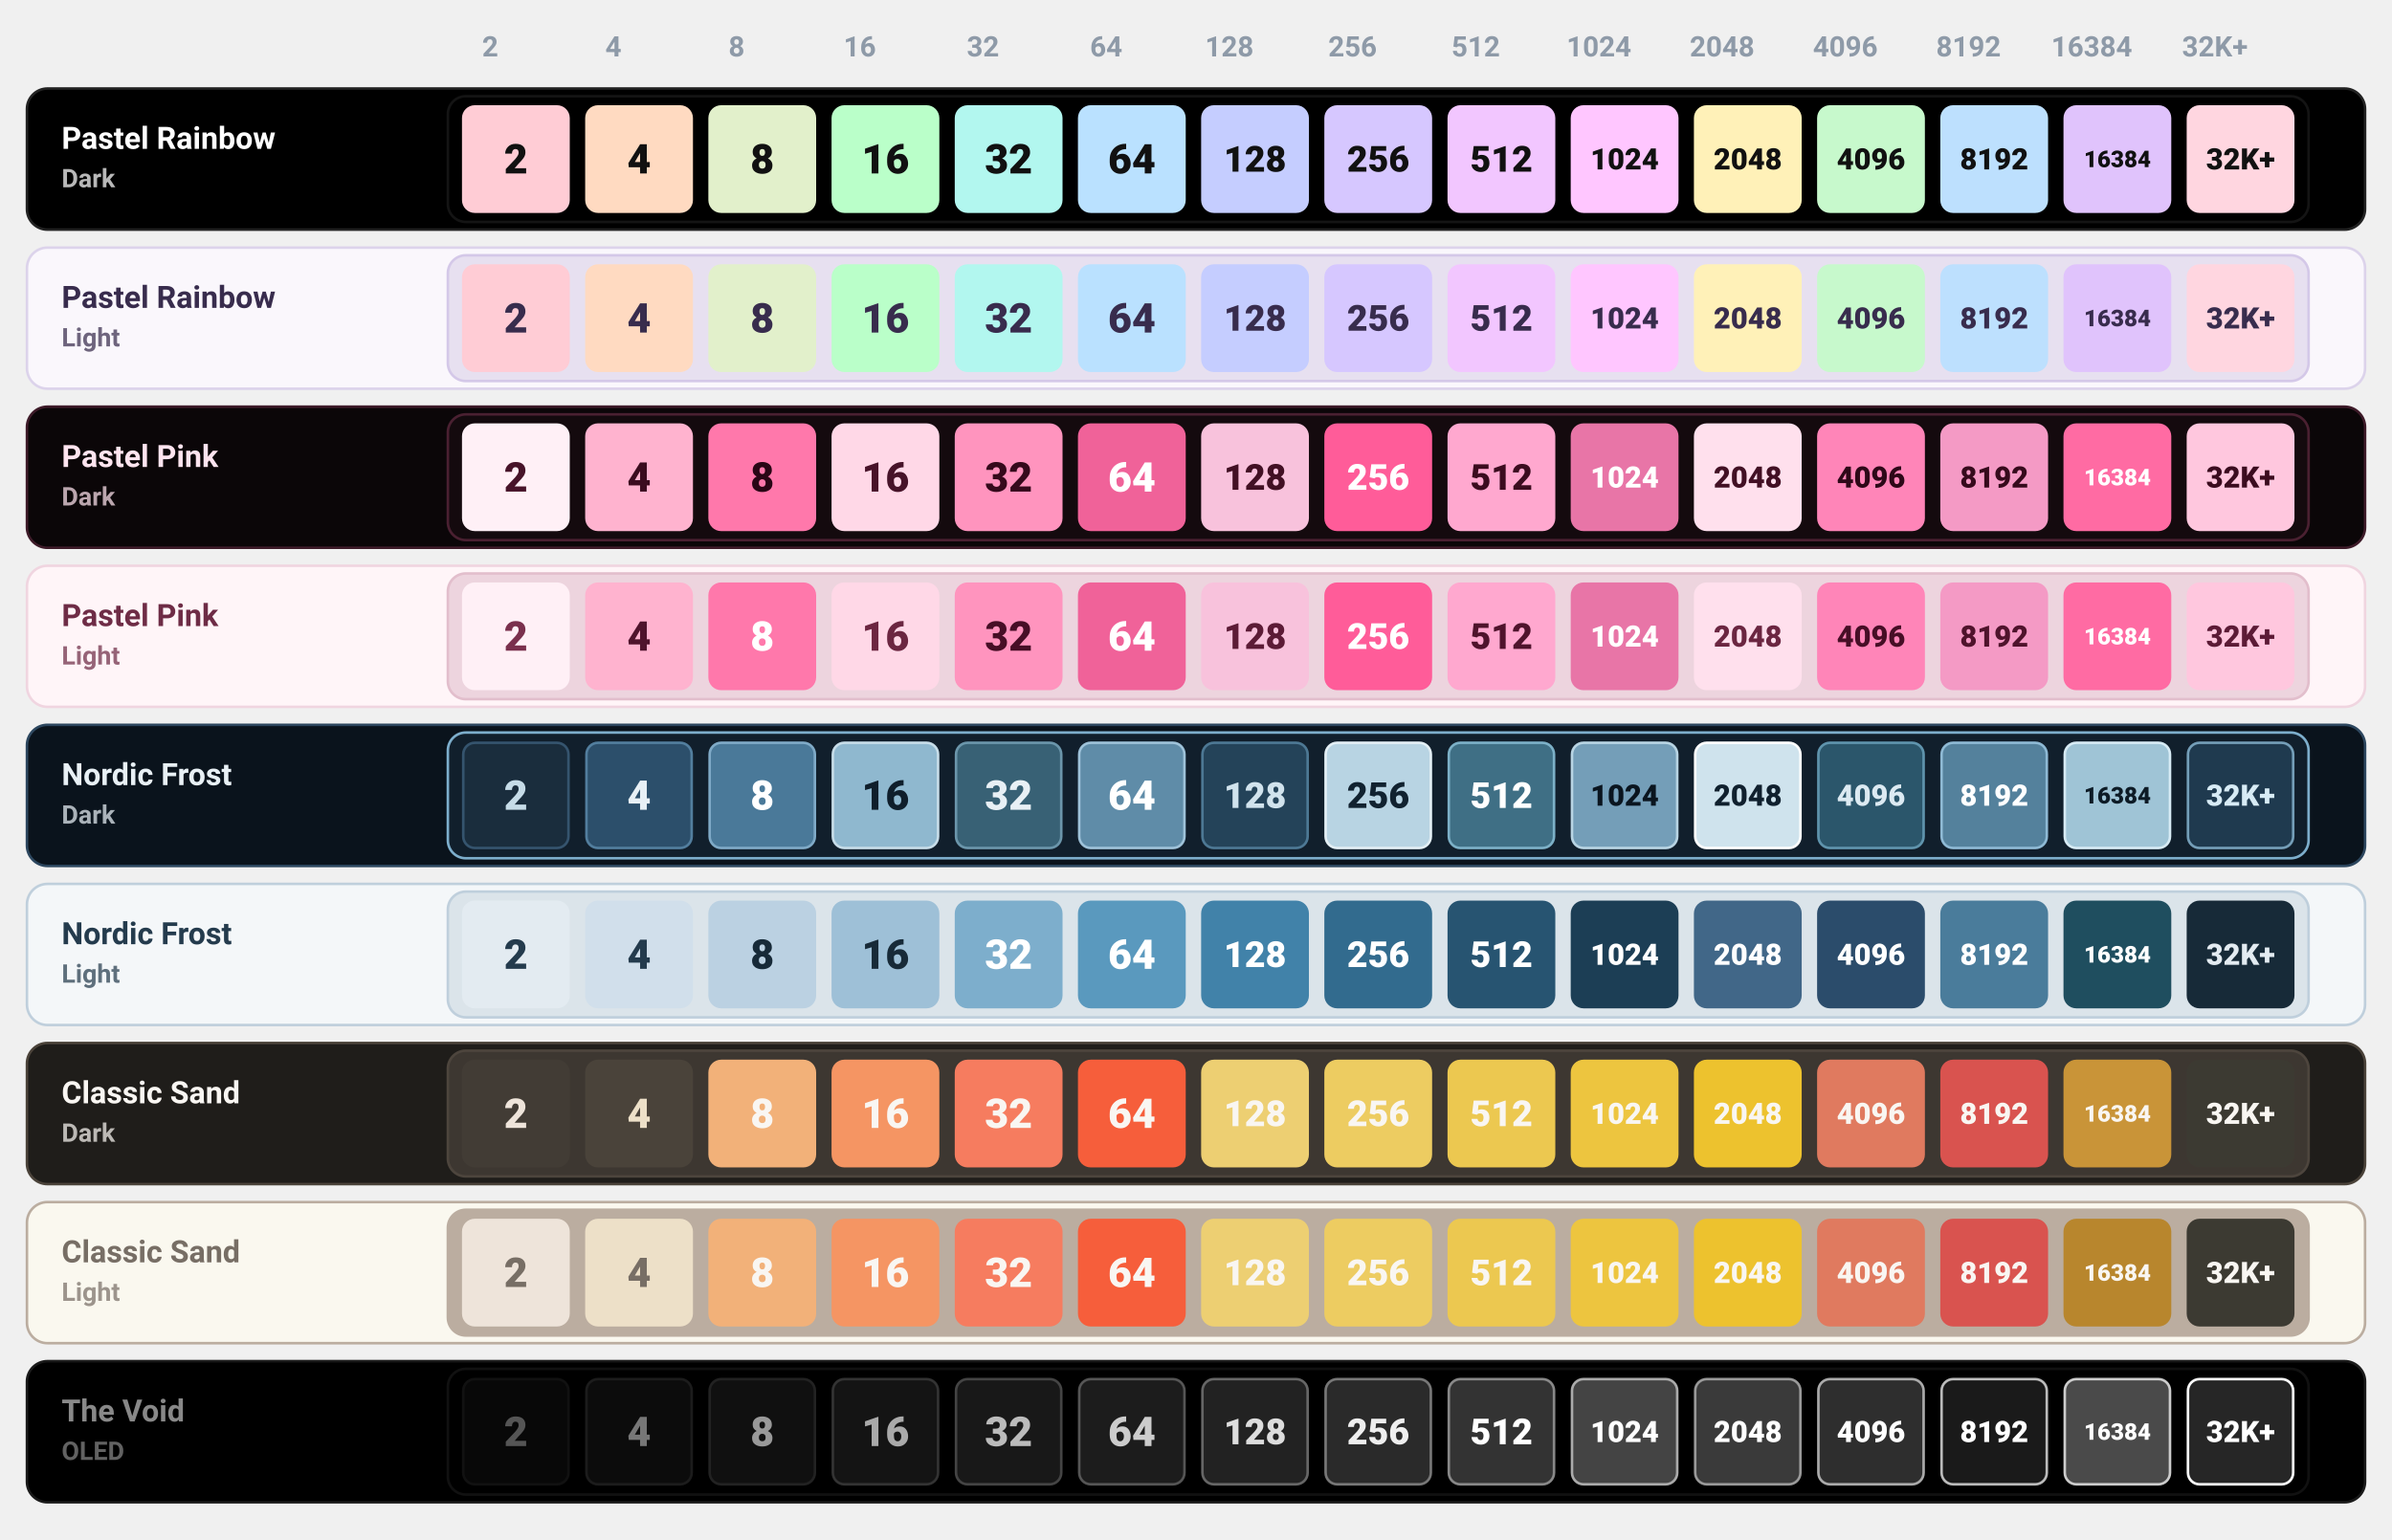
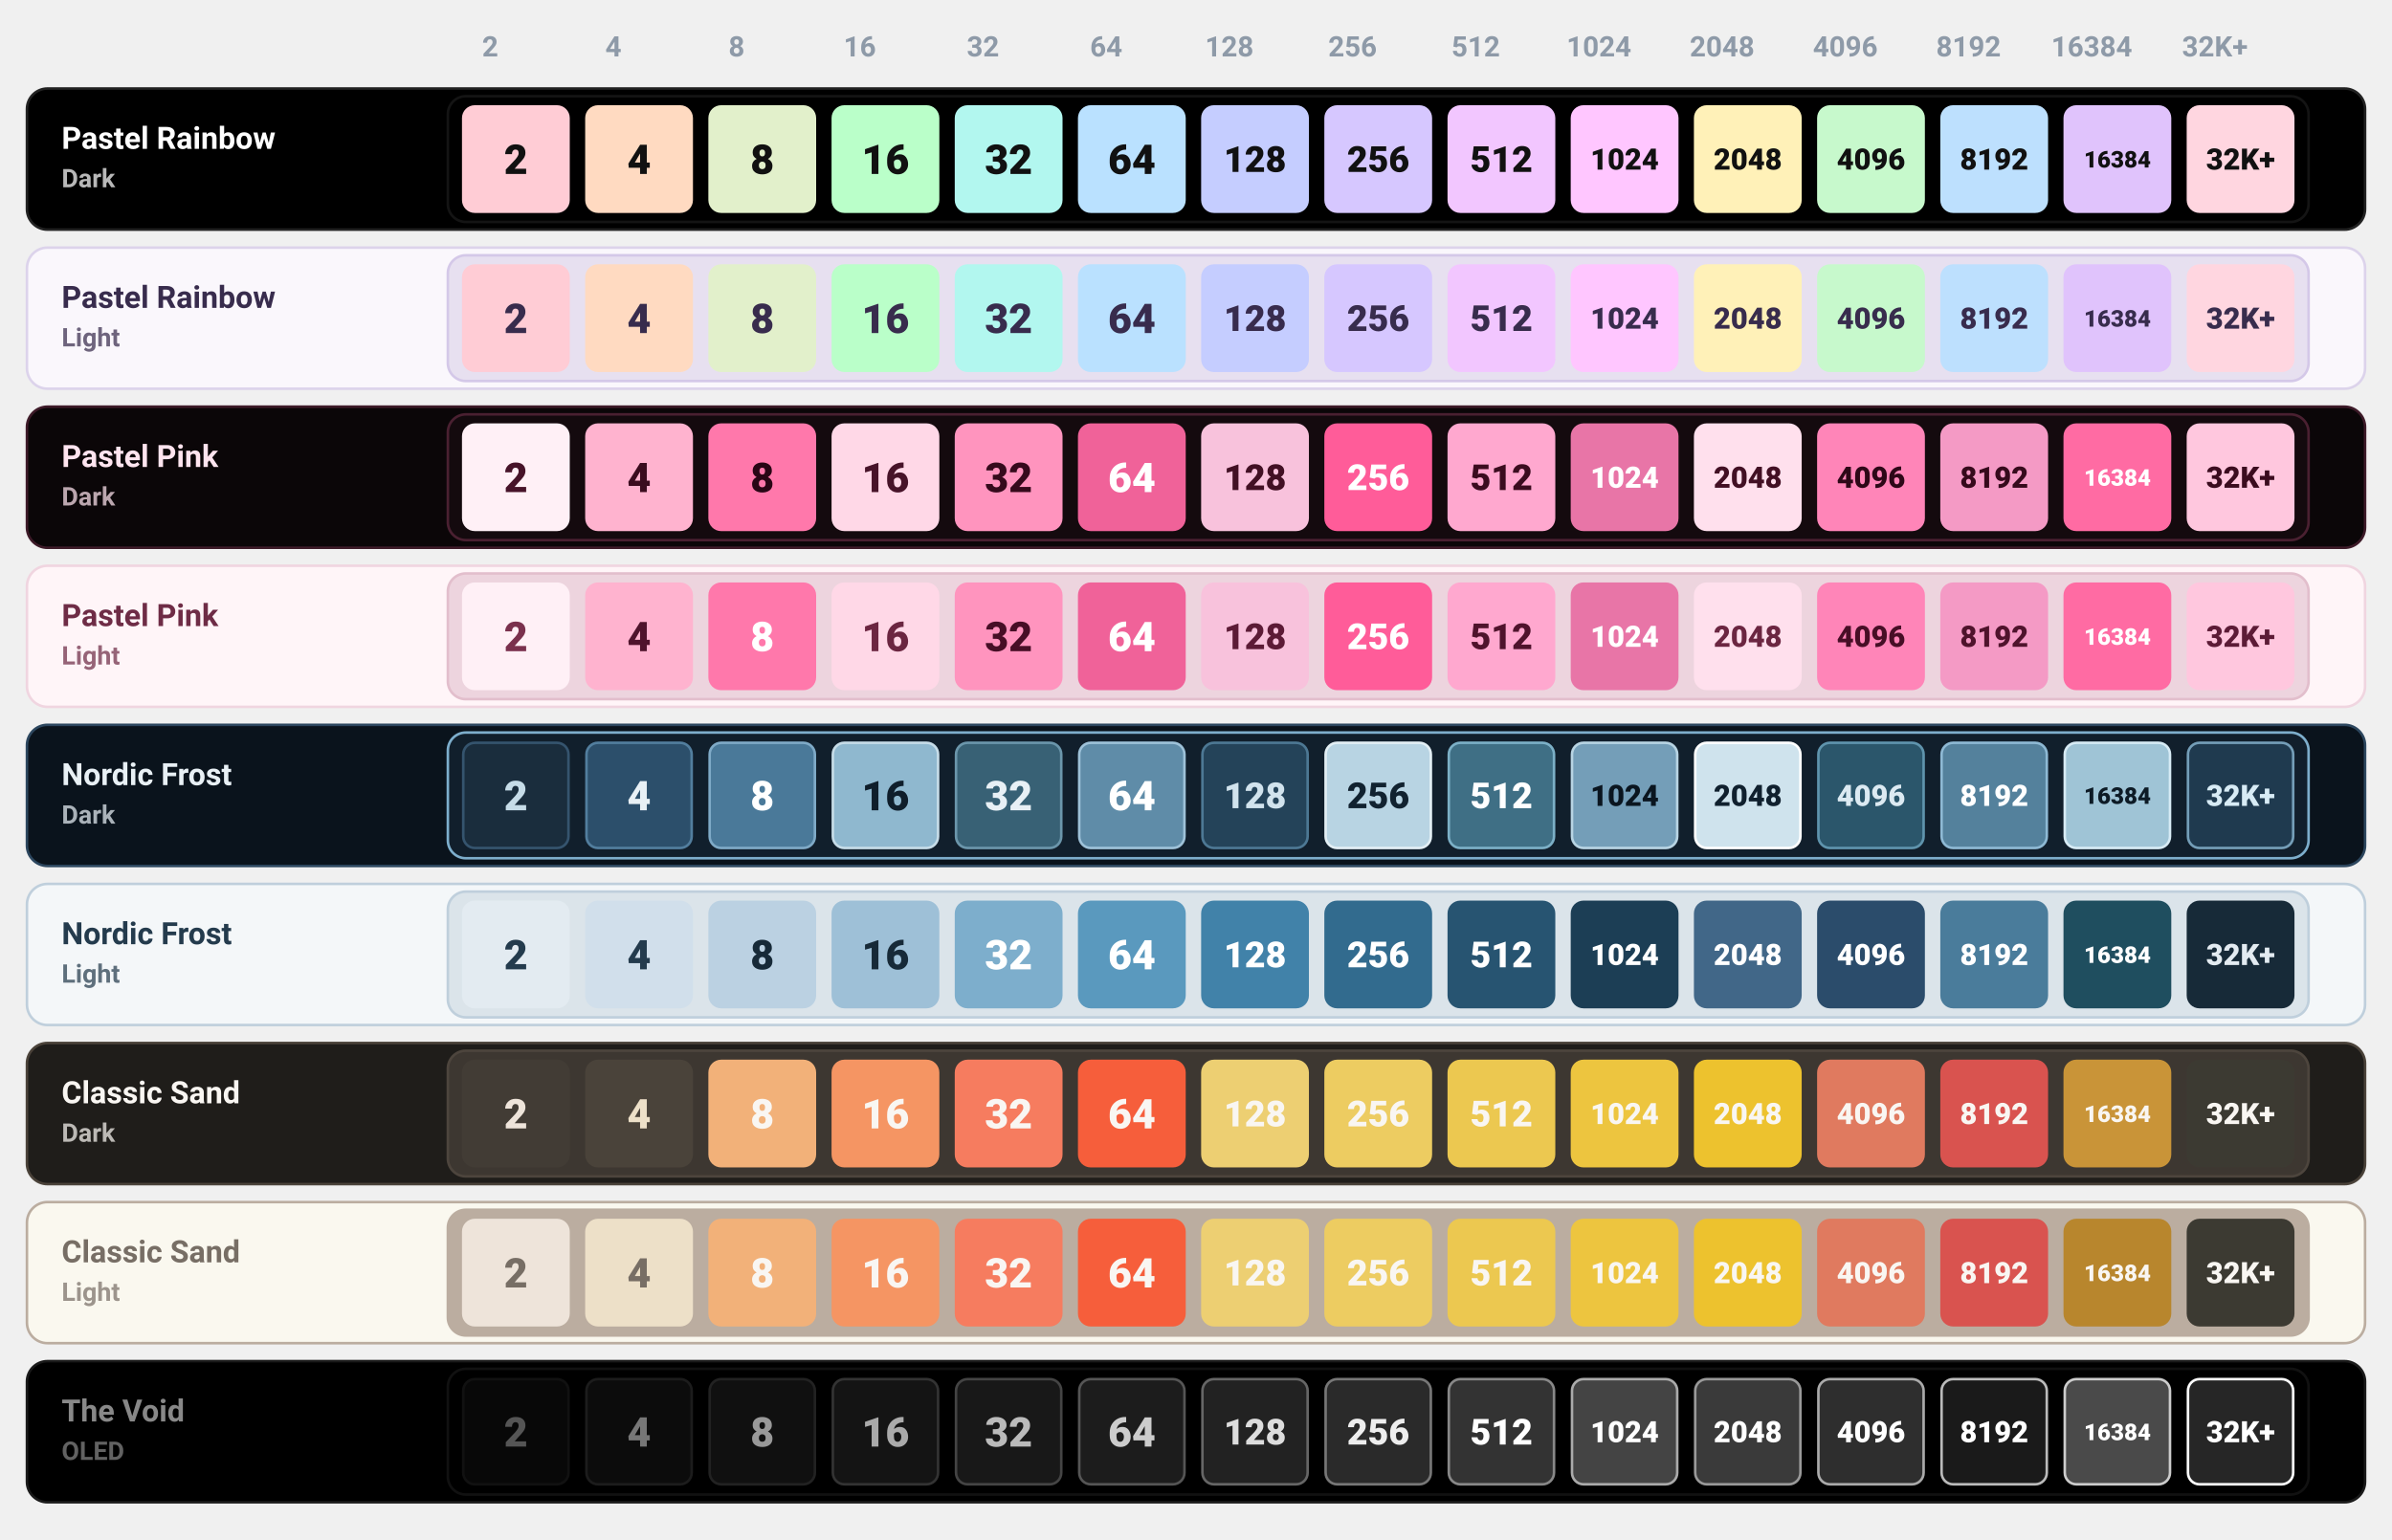
<svg xmlns="http://www.w3.org/2000/svg" viewBox="0 0 932 600" width="100%" height="100%" style="background:#0a0c0e;">
  <style>
    text { font-family: -apple-system, BlinkMacSystemFont, "Segoe UI", Roboto, sans-serif; }
    .hdr { fill:#8e9aa8; font-size:11px; font-weight:700; text-anchor:middle; }
    .lbl { font-size:12px; font-weight:700; }
    .sub { font-size:10px; font-weight:600; }
    .val { font-weight:800; text-anchor:middle; }
    .v2 { font-size:16px; } .v3 { font-size:14px; } .v4 { font-size:11.5px; } .v5 { font-size:9px; }
  </style>
  <g transform="translate(170, 22)">
    <text x="21" class="hdr">2</text>
    <text x="69" class="hdr">4</text>
    <text x="117" class="hdr">8</text>
    <text x="165" class="hdr">16</text>
    <text x="213" class="hdr">32</text>
    <text x="261" class="hdr">64</text>
    <text x="309" class="hdr">128</text>
    <text x="357" class="hdr">256</text>
    <text x="405" class="hdr">512</text>
    <text x="453" class="hdr">1024</text>
    <text x="501" class="hdr">2048</text>
    <text x="549" class="hdr">4096</text>
    <text x="597" class="hdr">8192</text>
    <text x="645" class="hdr">16384</text>
    <text x="693" class="hdr">32K+</text>
  </g>
  <g transform="translate(10, 34)">
    <rect x="0.5" y="0.5" width="911" height="55" rx="8" fill="#000000" stroke="#222222" stroke-width="1" />
    <text x="14" y="24" fill="#ffffff" class="lbl">Pastel Rainbow</text>
    <text x="14" y="39" fill="#ffffff" fill-opacity="0.72" class="sub">Dark</text>
    <rect x="164.5" y="3.5" width="725" height="49" rx="7" fill="#000000" stroke="#141414" stroke-width="1" />
    <g transform="translate(170, 7)">
      <rect x="0" y="0" width="42" height="42" rx="5" fill="#ffccd5" />
-       <text x="21" y="21" dy="0.35em" fill="#111111" class="val v2">2</text>
+       <text x="21" y="26.8" fill="#111111" class="val v2">2</text>
      <rect x="48" y="0" width="42" height="42" rx="5" fill="#ffdac1" />
-       <text x="69" y="21" dy="0.35em" fill="#111111" class="val v2">4</text>
+       <text x="69" y="26.8" fill="#111111" class="val v2">4</text>
      <rect x="96" y="0" width="42" height="42" rx="5" fill="#e2f0cb" />
-       <text x="117" y="21" dy="0.35em" fill="#111111" class="val v2">8</text>
+       <text x="117" y="26.8" fill="#111111" class="val v2">8</text>
      <rect x="144" y="0" width="42" height="42" rx="5" fill="#baffc9" />
-       <text x="165" y="21" dy="0.35em" fill="#111111" class="val v2">16</text>
+       <text x="165" y="26.8" fill="#111111" class="val v2">16</text>
      <rect x="192" y="0" width="42" height="42" rx="5" fill="#b2f7ef" />
-       <text x="213" y="21" dy="0.35em" fill="#111111" class="val v2">32</text>
+       <text x="213" y="26.8" fill="#111111" class="val v2">32</text>
      <rect x="240" y="0" width="42" height="42" rx="5" fill="#bae1ff" />
-       <text x="261" y="21" dy="0.35em" fill="#111111" class="val v2">64</text>
+       <text x="261" y="26.8" fill="#111111" class="val v2">64</text>
      <rect x="288" y="0" width="42" height="42" rx="5" fill="#c5cdff" />
-       <text x="309" y="21" dy="0.35em" fill="#111111" class="val v3">128</text>
+       <text x="309" y="26" fill="#111111" class="val v3">128</text>
      <rect x="336" y="0" width="42" height="42" rx="5" fill="#d6c7ff" />
-       <text x="357" y="21" dy="0.35em" fill="#111111" class="val v3">256</text>
+       <text x="357" y="26" fill="#111111" class="val v3">256</text>
      <rect x="384" y="0" width="42" height="42" rx="5" fill="#f2c6ff" />
-       <text x="405" y="21" dy="0.35em" fill="#111111" class="val v3">512</text>
+       <text x="405" y="26" fill="#111111" class="val v3">512</text>
      <rect x="432" y="0" width="42" height="42" rx="5" fill="#ffc6ff" />
-       <text x="453" y="21" dy="0.35em" fill="#111111" class="val v4">1024</text>
+       <text x="453" y="25.1" fill="#111111" class="val v4">1024</text>
      <rect x="480" y="0" width="42" height="42" rx="5" fill="#fff1b8" />
-       <text x="501" y="21" dy="0.35em" fill="#111111" class="val v4">2048</text>
+       <text x="501" y="25.1" fill="#111111" class="val v4">2048</text>
      <rect x="528" y="0" width="42" height="42" rx="5" fill="#c7f9cc" />
-       <text x="549" y="21" dy="0.35em" fill="#111111" class="val v4">4096</text>
+       <text x="549" y="25.1" fill="#111111" class="val v4">4096</text>
      <rect x="576" y="0" width="42" height="42" rx="5" fill="#bde0fe" />
-       <text x="597" y="21" dy="0.35em" fill="#111111" class="val v4">8192</text>
+       <text x="597" y="25.1" fill="#111111" class="val v4">8192</text>
      <rect x="624" y="0" width="42" height="42" rx="5" fill="#e0c3fc" />
-       <text x="645" y="21" dy="0.35em" fill="#111111" class="val v5">16384</text>
+       <text x="645" y="24.3" fill="#111111" class="val v5">16384</text>
      <rect x="672" y="0" width="42" height="42" rx="5" fill="#ffd6e0" />
-       <text x="693" y="21" dy="0.35em" fill="#111111" class="val v4">32K+</text>
+       <text x="693" y="25.1" fill="#111111" class="val v4">32K+</text>
    </g>
  </g>
  <g transform="translate(10, 96)">
    <rect x="0.5" y="0.5" width="911" height="55" rx="8" fill="#faf7fc" stroke="#dcd3eb" stroke-width="1" />
    <text x="14" y="24" fill="#382c4d" class="lbl">Pastel Rainbow</text>
    <text x="14" y="39" fill="#382c4d" fill-opacity="0.72" class="sub">Light</text>
    <rect x="164.5" y="3.5" width="725" height="49" rx="7" fill="#e7e0f0" stroke="#d4c8e8" stroke-width="1" />
    <g transform="translate(170, 7)">
      <rect x="0" y="0" width="42" height="42" rx="5" fill="#ffccd5" />
-       <text x="21" y="21" dy="0.35em" fill="#382c4d" class="val v2">2</text>
+       <text x="21" y="26.8" fill="#382c4d" class="val v2">2</text>
      <rect x="48" y="0" width="42" height="42" rx="5" fill="#ffdac1" />
-       <text x="69" y="21" dy="0.35em" fill="#382c4d" class="val v2">4</text>
+       <text x="69" y="26.8" fill="#382c4d" class="val v2">4</text>
      <rect x="96" y="0" width="42" height="42" rx="5" fill="#e2f0cb" />
-       <text x="117" y="21" dy="0.35em" fill="#382c4d" class="val v2">8</text>
+       <text x="117" y="26.8" fill="#382c4d" class="val v2">8</text>
      <rect x="144" y="0" width="42" height="42" rx="5" fill="#baffc9" />
-       <text x="165" y="21" dy="0.35em" fill="#382c4d" class="val v2">16</text>
+       <text x="165" y="26.8" fill="#382c4d" class="val v2">16</text>
      <rect x="192" y="0" width="42" height="42" rx="5" fill="#b2f7ef" />
-       <text x="213" y="21" dy="0.35em" fill="#382c4d" class="val v2">32</text>
+       <text x="213" y="26.8" fill="#382c4d" class="val v2">32</text>
      <rect x="240" y="0" width="42" height="42" rx="5" fill="#bae1ff" />
-       <text x="261" y="21" dy="0.35em" fill="#382c4d" class="val v2">64</text>
+       <text x="261" y="26.8" fill="#382c4d" class="val v2">64</text>
      <rect x="288" y="0" width="42" height="42" rx="5" fill="#c5cdff" />
-       <text x="309" y="21" dy="0.35em" fill="#382c4d" class="val v3">128</text>
+       <text x="309" y="26" fill="#382c4d" class="val v3">128</text>
      <rect x="336" y="0" width="42" height="42" rx="5" fill="#d6c7ff" />
-       <text x="357" y="21" dy="0.35em" fill="#382c4d" class="val v3">256</text>
+       <text x="357" y="26" fill="#382c4d" class="val v3">256</text>
      <rect x="384" y="0" width="42" height="42" rx="5" fill="#f2c6ff" />
-       <text x="405" y="21" dy="0.35em" fill="#382c4d" class="val v3">512</text>
+       <text x="405" y="26" fill="#382c4d" class="val v3">512</text>
      <rect x="432" y="0" width="42" height="42" rx="5" fill="#ffc6ff" />
-       <text x="453" y="21" dy="0.35em" fill="#382c4d" class="val v4">1024</text>
+       <text x="453" y="25.1" fill="#382c4d" class="val v4">1024</text>
      <rect x="480" y="0" width="42" height="42" rx="5" fill="#fff1b8" />
-       <text x="501" y="21" dy="0.35em" fill="#382c4d" class="val v4">2048</text>
+       <text x="501" y="25.1" fill="#382c4d" class="val v4">2048</text>
      <rect x="528" y="0" width="42" height="42" rx="5" fill="#c7f9cc" />
-       <text x="549" y="21" dy="0.35em" fill="#382c4d" class="val v4">4096</text>
+       <text x="549" y="25.1" fill="#382c4d" class="val v4">4096</text>
      <rect x="576" y="0" width="42" height="42" rx="5" fill="#bde0fe" />
-       <text x="597" y="21" dy="0.35em" fill="#382c4d" class="val v4">8192</text>
+       <text x="597" y="25.1" fill="#382c4d" class="val v4">8192</text>
      <rect x="624" y="0" width="42" height="42" rx="5" fill="#e0c3fc" />
-       <text x="645" y="21" dy="0.35em" fill="#382c4d" class="val v5">16384</text>
+       <text x="645" y="24.3" fill="#382c4d" class="val v5">16384</text>
      <rect x="672" y="0" width="42" height="42" rx="5" fill="#ffd6e0" />
-       <text x="693" y="21" dy="0.35em" fill="#382c4d" class="val v4">32K+</text>
+       <text x="693" y="25.1" fill="#382c4d" class="val v4">32K+</text>
    </g>
  </g>
  <g transform="translate(10, 158)">
    <rect x="0.5" y="0.5" width="911" height="55" rx="8" fill="#0b0608" stroke="#3d1a28" stroke-width="1" />
    <text x="14" y="24" fill="#ffe4ef" class="lbl">Pastel Pink</text>
    <text x="14" y="39" fill="#ffe4ef" fill-opacity="0.72" class="sub">Dark</text>
    <rect x="164.5" y="3.5" width="725" height="49" rx="7" fill="#140a0e" stroke="#4a2031" stroke-width="1" />
    <g transform="translate(170, 7)">
      <rect x="0" y="0" width="42" height="42" rx="5" fill="#fff0f6" />
-       <text x="21" y="21" dy="0.35em" fill="#471329" class="val v2">2</text>
+       <text x="21" y="26.8" fill="#471329" class="val v2">2</text>
      <rect x="48" y="0" width="42" height="42" rx="5" fill="#ffb3cf" />
-       <text x="69" y="21" dy="0.35em" fill="#3b0c1f" class="val v2">4</text>
+       <text x="69" y="26.8" fill="#3b0c1f" class="val v2">4</text>
      <rect x="96" y="0" width="42" height="42" rx="5" fill="#ff78ab" />
-       <text x="117" y="21" dy="0.35em" fill="#290615" class="val v2">8</text>
+       <text x="117" y="26.8" fill="#290615" class="val v2">8</text>
      <rect x="144" y="0" width="42" height="42" rx="5" fill="#ffd8e7" />
-       <text x="165" y="21" dy="0.35em" fill="#471329" class="val v2">16</text>
+       <text x="165" y="26.8" fill="#471329" class="val v2">16</text>
      <rect x="192" y="0" width="42" height="42" rx="5" fill="#ff94be" />
-       <text x="213" y="21" dy="0.35em" fill="#360a1c" class="val v2">32</text>
+       <text x="213" y="26.8" fill="#360a1c" class="val v2">32</text>
      <rect x="240" y="0" width="42" height="42" rx="5" fill="#f06299" />
-       <text x="261" y="21" dy="0.35em" fill="#ffffff" class="val v2">64</text>
+       <text x="261" y="26.8" fill="#ffffff" class="val v2">64</text>
      <rect x="288" y="0" width="42" height="42" rx="5" fill="#f8c2dc" />
-       <text x="309" y="21" dy="0.35em" fill="#421024" class="val v3">128</text>
+       <text x="309" y="26" fill="#421024" class="val v3">128</text>
      <rect x="336" y="0" width="42" height="42" rx="5" fill="#ff5c99" />
-       <text x="357" y="21" dy="0.35em" fill="#ffffff" class="val v3">256</text>
+       <text x="357" y="26" fill="#ffffff" class="val v3">256</text>
      <rect x="384" y="0" width="42" height="42" rx="5" fill="#ffa8cf" />
-       <text x="405" y="21" dy="0.35em" fill="#3b0c1f" class="val v3">512</text>
+       <text x="405" y="26" fill="#3b0c1f" class="val v3">512</text>
      <rect x="432" y="0" width="42" height="42" rx="5" fill="#e875a7" />
-       <text x="453" y="21" dy="0.35em" fill="#ffffff" class="val v4">1024</text>
+       <text x="453" y="25.1" fill="#ffffff" class="val v4">1024</text>
      <rect x="480" y="0" width="42" height="42" rx="5" fill="#ffe0ed" />
-       <text x="501" y="21" dy="0.35em" fill="#421024" class="val v4">2048</text>
+       <text x="501" y="25.1" fill="#421024" class="val v4">2048</text>
      <rect x="528" y="0" width="42" height="42" rx="5" fill="#ff85b8" />
-       <text x="549" y="21" dy="0.35em" fill="#2e0818" class="val v4">4096</text>
+       <text x="549" y="25.1" fill="#2e0818" class="val v4">4096</text>
      <rect x="576" y="0" width="42" height="42" rx="5" fill="#f49ac5" />
-       <text x="597" y="21" dy="0.35em" fill="#360a1c" class="val v4">8192</text>
+       <text x="597" y="25.1" fill="#360a1c" class="val v4">8192</text>
      <rect x="624" y="0" width="42" height="42" rx="5" fill="#ff6ba3" />
-       <text x="645" y="21" dy="0.35em" fill="#ffffff" class="val v5">16384</text>
+       <text x="645" y="24.3" fill="#ffffff" class="val v5">16384</text>
      <rect x="672" y="0" width="42" height="42" rx="5" fill="#ffc7de" />
-       <text x="693" y="21" dy="0.35em" fill="#3b0c1f" class="val v4">32K+</text>
+       <text x="693" y="25.1" fill="#3b0c1f" class="val v4">32K+</text>
    </g>
  </g>
  <g transform="translate(10, 220)">
    <rect x="0.5" y="0.5" width="911" height="55" rx="8" fill="#fff5f8" stroke="#f0d5e0" stroke-width="1" />
    <text x="14" y="24" fill="#6e2c46" class="lbl">Pastel Pink</text>
    <text x="14" y="39" fill="#6e2c46" fill-opacity="0.72" class="sub">Light</text>
    <rect x="164.5" y="3.5" width="725" height="49" rx="7" fill="#edd4de" stroke="#e2becc" stroke-width="1" />
    <g transform="translate(170, 7)">
      <rect x="0" y="0" width="42" height="42" rx="5" fill="#fff0f6" />
-       <text x="21" y="21" dy="0.35em" fill="#7a304d" class="val v2">2</text>
+       <text x="21" y="26.8" fill="#7a304d" class="val v2">2</text>
      <rect x="48" y="0" width="42" height="42" rx="5" fill="#ffb3cf" />
-       <text x="69" y="21" dy="0.35em" fill="#4f132c" class="val v2">4</text>
+       <text x="69" y="26.8" fill="#4f132c" class="val v2">4</text>
      <rect x="96" y="0" width="42" height="42" rx="5" fill="#ff78ab" />
-       <text x="117" y="21" dy="0.35em" fill="#ffffff" class="val v2">8</text>
+       <text x="117" y="26.8" fill="#ffffff" class="val v2">8</text>
      <rect x="144" y="0" width="42" height="42" rx="5" fill="#ffd8e7" />
-       <text x="165" y="21" dy="0.35em" fill="#6b2641" class="val v2">16</text>
+       <text x="165" y="26.8" fill="#6b2641" class="val v2">16</text>
      <rect x="192" y="0" width="42" height="42" rx="5" fill="#ff94be" />
-       <text x="213" y="21" dy="0.35em" fill="#470e26" class="val v2">32</text>
+       <text x="213" y="26.8" fill="#470e26" class="val v2">32</text>
      <rect x="240" y="0" width="42" height="42" rx="5" fill="#f06299" />
-       <text x="261" y="21" dy="0.35em" fill="#ffffff" class="val v2">64</text>
+       <text x="261" y="26.8" fill="#ffffff" class="val v2">64</text>
      <rect x="288" y="0" width="42" height="42" rx="5" fill="#f8c2dc" />
-       <text x="309" y="21" dy="0.35em" fill="#5c1b36" class="val v3">128</text>
+       <text x="309" y="26" fill="#5c1b36" class="val v3">128</text>
      <rect x="336" y="0" width="42" height="42" rx="5" fill="#ff5c99" />
-       <text x="357" y="21" dy="0.35em" fill="#ffffff" class="val v3">256</text>
+       <text x="357" y="26" fill="#ffffff" class="val v3">256</text>
      <rect x="384" y="0" width="42" height="42" rx="5" fill="#ffa8cf" />
-       <text x="405" y="21" dy="0.35em" fill="#4f132c" class="val v3">512</text>
+       <text x="405" y="26" fill="#4f132c" class="val v3">512</text>
      <rect x="432" y="0" width="42" height="42" rx="5" fill="#e875a7" />
-       <text x="453" y="21" dy="0.35em" fill="#ffffff" class="val v4">1024</text>
+       <text x="453" y="25.1" fill="#ffffff" class="val v4">1024</text>
      <rect x="480" y="0" width="42" height="42" rx="5" fill="#ffe0ed" />
-       <text x="501" y="21" dy="0.35em" fill="#6b2641" class="val v4">2048</text>
+       <text x="501" y="25.1" fill="#6b2641" class="val v4">2048</text>
      <rect x="528" y="0" width="42" height="42" rx="5" fill="#ff85b8" />
-       <text x="549" y="21" dy="0.35em" fill="#470e26" class="val v4">4096</text>
+       <text x="549" y="25.1" fill="#470e26" class="val v4">4096</text>
      <rect x="576" y="0" width="42" height="42" rx="5" fill="#f49ac5" />
-       <text x="597" y="21" dy="0.35em" fill="#4f132c" class="val v4">8192</text>
+       <text x="597" y="25.1" fill="#4f132c" class="val v4">8192</text>
      <rect x="624" y="0" width="42" height="42" rx="5" fill="#ff6ba3" />
-       <text x="645" y="21" dy="0.35em" fill="#ffffff" class="val v5">16384</text>
+       <text x="645" y="24.3" fill="#ffffff" class="val v5">16384</text>
      <rect x="672" y="0" width="42" height="42" rx="5" fill="#ffc7de" />
-       <text x="693" y="21" dy="0.35em" fill="#5c1b36" class="val v4">32K+</text>
+       <text x="693" y="25.1" fill="#5c1b36" class="val v4">32K+</text>
    </g>
  </g>
  <g transform="translate(10, 282)">
    <rect x="0.5" y="0.5" width="911" height="55" rx="8" fill="#0a131c" stroke="#2c465e" stroke-width="1" />
    <text x="14" y="24" fill="#e8f0f5" class="lbl">Nordic Frost</text>
    <text x="14" y="39" fill="#e8f0f5" fill-opacity="0.72" class="sub">Dark</text>
    <rect x="164.5" y="3.5" width="725" height="49" rx="7" fill="#111f2c" stroke="#7daecc" stroke-width="1" />
    <g transform="translate(170, 7)">
      <rect x="0.5" y="0.5" width="41" height="41" rx="4.5" fill="#1a2d3d" stroke="#35546e" stroke-width="1" />
-       <text x="21" y="21" dy="0.35em" fill="#c6dce8" class="val v2">2</text>
+       <text x="21" y="26.8" fill="#c6dce8" class="val v2">2</text>
      <rect x="48.5" y="0.5" width="41" height="41" rx="4.5" fill="#2c4f6b" stroke="#527e9e" stroke-width="1" />
-       <text x="69" y="21" dy="0.35em" fill="#e8f0f5" class="val v2">4</text>
+       <text x="69" y="26.8" fill="#e8f0f5" class="val v2">4</text>
      <rect x="96.5" y="0.5" width="41" height="41" rx="4.5" fill="#4a7999" stroke="#7faac7" stroke-width="1" />
-       <text x="117" y="21" dy="0.35em" fill="#ffffff" class="val v2">8</text>
+       <text x="117" y="26.8" fill="#ffffff" class="val v2">8</text>
      <rect x="144.5" y="0.5" width="41" height="41" rx="4.5" fill="#8fb8cf" stroke="#c6dce8" stroke-width="1" />
-       <text x="165" y="21" dy="0.35em" fill="#0f1e2b" class="val v2">16</text>
+       <text x="165" y="26.8" fill="#0f1e2b" class="val v2">16</text>
      <rect x="192.5" y="0.5" width="41" height="41" rx="4.5" fill="#386175" stroke="#6b96ab" stroke-width="1" />
-       <text x="213" y="21" dy="0.35em" fill="#e8f0f5" class="val v2">32</text>
+       <text x="213" y="26.8" fill="#e8f0f5" class="val v2">32</text>
      <rect x="240.5" y="0.5" width="41" height="41" rx="4.5" fill="#5f8ca8" stroke="#9ec2d9" stroke-width="1" />
-       <text x="261" y="21" dy="0.35em" fill="#ffffff" class="val v2">64</text>
+       <text x="261" y="26.8" fill="#ffffff" class="val v2">64</text>
      <rect x="288.5" y="0.5" width="41" height="41" rx="4.5" fill="#244359" stroke="#4d7894" stroke-width="1" />
-       <text x="309" y="21" dy="0.35em" fill="#d1e3ed" class="val v3">128</text>
+       <text x="309" y="26" fill="#d1e3ed" class="val v3">128</text>
      <rect x="336.5" y="0.5" width="41" height="41" rx="4.5" fill="#b8d4e3" stroke="#e3eff5" stroke-width="1" />
-       <text x="357" y="21" dy="0.35em" fill="#112230" class="val v3">256</text>
+       <text x="357" y="26" fill="#112230" class="val v3">256</text>
      <rect x="384.5" y="0.5" width="41" height="41" rx="4.5" fill="#3f6f85" stroke="#7cb0c7" stroke-width="1" />
-       <text x="405" y="21" dy="0.35em" fill="#ffffff" class="val v3">512</text>
+       <text x="405" y="26" fill="#ffffff" class="val v3">512</text>
      <rect x="432.5" y="0.5" width="41" height="41" rx="4.5" fill="#749eb8" stroke="#b8d4e3" stroke-width="1" />
-       <text x="453" y="21" dy="0.35em" fill="#0a151f" class="val v4">1024</text>
+       <text x="453" y="25.1" fill="#0a151f" class="val v4">1024</text>
      <rect x="480.5" y="0.5" width="41" height="41" rx="4.5" fill="#cfe3ed" stroke="#ffffff" stroke-width="1" />
-       <text x="501" y="21" dy="0.35em" fill="#10202e" class="val v4">2048</text>
+       <text x="501" y="25.1" fill="#10202e" class="val v4">2048</text>
      <rect x="528.5" y="0.5" width="41" height="41" rx="4.5" fill="#2b566b" stroke="#5f94ad" stroke-width="1" />
-       <text x="549" y="21" dy="0.35em" fill="#dceaf2" class="val v4">4096</text>
+       <text x="549" y="25.1" fill="#dceaf2" class="val v4">4096</text>
      <rect x="576.5" y="0.5" width="41" height="41" rx="4.5" fill="#54819c" stroke="#8eb9d4" stroke-width="1" />
-       <text x="597" y="21" dy="0.35em" fill="#ffffff" class="val v4">8192</text>
+       <text x="597" y="25.1" fill="#ffffff" class="val v4">8192</text>
      <rect x="624.5" y="0.5" width="41" height="41" rx="4.5" fill="#9fc4d6" stroke="#d7ebf5" stroke-width="1" />
-       <text x="645" y="21" dy="0.35em" fill="#0d1b26" class="val v5">16384</text>
+       <text x="645" y="24.3" fill="#0d1b26" class="val v5">16384</text>
      <rect x="672.5" y="0.5" width="41" height="41" rx="4.5" fill="#1f3a4f" stroke="#749eb8" stroke-width="1" />
-       <text x="693" y="21" dy="0.35em" fill="#d7ebf5" class="val v4">32K+</text>
+       <text x="693" y="25.1" fill="#d7ebf5" class="val v4">32K+</text>
    </g>
  </g>
  <g transform="translate(10, 344)">
    <rect x="0.5" y="0.5" width="911" height="55" rx="8" fill="#f4f7f9" stroke="#bfcfdc" stroke-width="1" />
    <text x="14" y="24" fill="#243b4d" class="lbl">Nordic Frost</text>
    <text x="14" y="39" fill="#243b4d" fill-opacity="0.72" class="sub">Light</text>
    <rect x="164.5" y="3.5" width="725" height="49" rx="7" fill="#dbe4ea" stroke="#bfcfdc" stroke-width="1" />
    <g transform="translate(170, 7)">
      <rect x="0" y="0" width="42" height="42" rx="5" fill="#e3ebf1" />
-       <text x="21" y="21" dy="0.35em" fill="#243b4d" class="val v2">2</text>
+       <text x="21" y="26.8" fill="#243b4d" class="val v2">2</text>
      <rect x="48" y="0" width="42" height="42" rx="5" fill="#d1dfeb" />
-       <text x="69" y="21" dy="0.35em" fill="#243b4d" class="val v2">4</text>
+       <text x="69" y="26.8" fill="#243b4d" class="val v2">4</text>
      <rect x="96" y="0" width="42" height="42" rx="5" fill="#bbd1e2" />
-       <text x="117" y="21" dy="0.35em" fill="#172a38" class="val v2">8</text>
+       <text x="117" y="26.8" fill="#172a38" class="val v2">8</text>
      <rect x="144" y="0" width="42" height="42" rx="5" fill="#9ec0d7" />
-       <text x="165" y="21" dy="0.35em" fill="#172a38" class="val v2">16</text>
+       <text x="165" y="26.8" fill="#172a38" class="val v2">16</text>
      <rect x="192" y="0" width="42" height="42" rx="5" fill="#7daecc" />
-       <text x="213" y="21" dy="0.35em" fill="#ffffff" class="val v2">32</text>
+       <text x="213" y="26.8" fill="#ffffff" class="val v2">32</text>
      <rect x="240" y="0" width="42" height="42" rx="5" fill="#5a99be" />
-       <text x="261" y="21" dy="0.35em" fill="#ffffff" class="val v2">64</text>
+       <text x="261" y="26.8" fill="#ffffff" class="val v2">64</text>
      <rect x="288" y="0" width="42" height="42" rx="5" fill="#4182a9" />
-       <text x="309" y="21" dy="0.35em" fill="#ffffff" class="val v3">128</text>
+       <text x="309" y="26" fill="#ffffff" class="val v3">128</text>
      <rect x="336" y="0" width="42" height="42" rx="5" fill="#326b8e" />
-       <text x="357" y="21" dy="0.35em" fill="#ffffff" class="val v3">256</text>
+       <text x="357" y="26" fill="#ffffff" class="val v3">256</text>
      <rect x="384" y="0" width="42" height="42" rx="5" fill="#275471" />
-       <text x="405" y="21" dy="0.35em" fill="#ffffff" class="val v3">512</text>
+       <text x="405" y="26" fill="#ffffff" class="val v3">512</text>
      <rect x="432" y="0" width="42" height="42" rx="5" fill="#1c3e55" />
-       <text x="453" y="21" dy="0.35em" fill="#ffffff" class="val v4">1024</text>
+       <text x="453" y="25.1" fill="#ffffff" class="val v4">1024</text>
      <rect x="480" y="0" width="42" height="42" rx="5" fill="#416788" />
-       <text x="501" y="21" dy="0.35em" fill="#ffffff" class="val v4">2048</text>
+       <text x="501" y="25.1" fill="#ffffff" class="val v4">2048</text>
      <rect x="528" y="0" width="42" height="42" rx="5" fill="#2b4c6b" />
-       <text x="549" y="21" dy="0.35em" fill="#ffffff" class="val v4">4096</text>
+       <text x="549" y="25.1" fill="#ffffff" class="val v4">4096</text>
      <rect x="576" y="0" width="42" height="42" rx="5" fill="#4a7c9b" />
-       <text x="597" y="21" dy="0.35em" fill="#ffffff" class="val v4">8192</text>
+       <text x="597" y="25.1" fill="#ffffff" class="val v4">8192</text>
      <rect x="624" y="0" width="42" height="42" rx="5" fill="#1f4e5f" />
-       <text x="645" y="21" dy="0.35em" fill="#ffffff" class="val v5">16384</text>
+       <text x="645" y="24.3" fill="#ffffff" class="val v5">16384</text>
      <rect x="672" y="0" width="42" height="42" rx="5" fill="#172a38" />
-       <text x="693" y="21" dy="0.35em" fill="#e3ebf1" class="val v4">32K+</text>
+       <text x="693" y="25.1" fill="#e3ebf1" class="val v4">32K+</text>
    </g>
  </g>
  <g transform="translate(10, 406)">
    <rect x="0.5" y="0.5" width="911" height="55" rx="8" fill="#1f1d1a" stroke="#4a4239" stroke-width="1" />
    <text x="14" y="24" fill="#f9f6f2" class="lbl">Classic Sand</text>
    <text x="14" y="39" fill="#f9f6f2" fill-opacity="0.72" class="sub">Dark</text>
    <rect x="164.5" y="3.5" width="725" height="49" rx="7" fill="#3d3731" stroke="#4d453d" stroke-width="1" />
    <g transform="translate(170, 7)">
      <rect x="0" y="0" width="42" height="42" rx="5" fill="#423c35" />
-       <text x="21" y="21" dy="0.35em" fill="#eee4da" class="val v2">2</text>
+       <text x="21" y="26.8" fill="#eee4da" class="val v2">2</text>
      <rect x="48" y="0" width="42" height="42" rx="5" fill="#4a433a" />
-       <text x="69" y="21" dy="0.35em" fill="#ede0c8" class="val v2">4</text>
+       <text x="69" y="26.8" fill="#ede0c8" class="val v2">4</text>
      <rect x="96" y="0" width="42" height="42" rx="5" fill="#f2b179" />
-       <text x="117" y="21" dy="0.35em" fill="#f9f6f2" class="val v2">8</text>
+       <text x="117" y="26.8" fill="#f9f6f2" class="val v2">8</text>
      <rect x="144" y="0" width="42" height="42" rx="5" fill="#f59563" />
-       <text x="165" y="21" dy="0.35em" fill="#f9f6f2" class="val v2">16</text>
+       <text x="165" y="26.8" fill="#f9f6f2" class="val v2">16</text>
      <rect x="192" y="0" width="42" height="42" rx="5" fill="#f67c5f" />
-       <text x="213" y="21" dy="0.35em" fill="#f9f6f2" class="val v2">32</text>
+       <text x="213" y="26.8" fill="#f9f6f2" class="val v2">32</text>
      <rect x="240" y="0" width="42" height="42" rx="5" fill="#f65e3b" />
-       <text x="261" y="21" dy="0.35em" fill="#f9f6f2" class="val v2">64</text>
+       <text x="261" y="26.8" fill="#f9f6f2" class="val v2">64</text>
      <rect x="288" y="0" width="42" height="42" rx="5" fill="#edcf72" />
-       <text x="309" y="21" dy="0.35em" fill="#f9f6f2" class="val v3">128</text>
+       <text x="309" y="26" fill="#f9f6f2" class="val v3">128</text>
      <rect x="336" y="0" width="42" height="42" rx="5" fill="#edcc61" />
-       <text x="357" y="21" dy="0.35em" fill="#f9f6f2" class="val v3">256</text>
+       <text x="357" y="26" fill="#f9f6f2" class="val v3">256</text>
      <rect x="384" y="0" width="42" height="42" rx="5" fill="#ecc850" />
-       <text x="405" y="21" dy="0.35em" fill="#f9f6f2" class="val v3">512</text>
+       <text x="405" y="26" fill="#f9f6f2" class="val v3">512</text>
      <rect x="432" y="0" width="42" height="42" rx="5" fill="#edc53f" />
-       <text x="453" y="21" dy="0.35em" fill="#f9f6f2" class="val v4">1024</text>
+       <text x="453" y="25.1" fill="#f9f6f2" class="val v4">1024</text>
      <rect x="480" y="0" width="42" height="42" rx="5" fill="#edc22e" />
-       <text x="501" y="21" dy="0.35em" fill="#f9f6f2" class="val v4">2048</text>
+       <text x="501" y="25.1" fill="#f9f6f2" class="val v4">2048</text>
      <rect x="528" y="0" width="42" height="42" rx="5" fill="#e07a5f" />
-       <text x="549" y="21" dy="0.35em" fill="#f9f6f2" class="val v4">4096</text>
+       <text x="549" y="25.1" fill="#f9f6f2" class="val v4">4096</text>
      <rect x="576" y="0" width="42" height="42" rx="5" fill="#d9534f" />
-       <text x="597" y="21" dy="0.35em" fill="#f9f6f2" class="val v4">8192</text>
+       <text x="597" y="25.1" fill="#f9f6f2" class="val v4">8192</text>
      <rect x="624" y="0" width="42" height="42" rx="5" fill="#c99438" />
-       <text x="645" y="21" dy="0.35em" fill="#f9f6f2" class="val v5">16384</text>
+       <text x="645" y="24.3" fill="#f9f6f2" class="val v5">16384</text>
      <rect x="672" y="0" width="42" height="42" rx="5" fill="#3c3a32" />
-       <text x="693" y="21" dy="0.35em" fill="#f9f6f2" class="val v4">32K+</text>
+       <text x="693" y="25.1" fill="#f9f6f2" class="val v4">32K+</text>
    </g>
  </g>
  <g transform="translate(10, 468)">
    <rect x="0.5" y="0.5" width="911" height="55" rx="8" fill="#faf8ef" stroke="#bbada0" stroke-width="1" />
    <text x="14" y="24" fill="#776e65" class="lbl">Classic Sand</text>
    <text x="14" y="39" fill="#776e65" fill-opacity="0.72" class="sub">Light</text>
    <rect x="164.5" y="3.5" width="725" height="49" rx="7" fill="#bbada0" stroke="#bbada0" stroke-width="1" />
    <g transform="translate(170, 7)">
      <rect x="0" y="0" width="42" height="42" rx="5" fill="#eee4da" />
-       <text x="21" y="21" dy="0.35em" fill="#776e65" class="val v2">2</text>
+       <text x="21" y="26.8" fill="#776e65" class="val v2">2</text>
      <rect x="48" y="0" width="42" height="42" rx="5" fill="#ede0c8" />
-       <text x="69" y="21" dy="0.35em" fill="#776e65" class="val v2">4</text>
+       <text x="69" y="26.8" fill="#776e65" class="val v2">4</text>
      <rect x="96" y="0" width="42" height="42" rx="5" fill="#f2b179" />
-       <text x="117" y="21" dy="0.35em" fill="#f9f6f2" class="val v2">8</text>
+       <text x="117" y="26.8" fill="#f9f6f2" class="val v2">8</text>
      <rect x="144" y="0" width="42" height="42" rx="5" fill="#f59563" />
-       <text x="165" y="21" dy="0.35em" fill="#f9f6f2" class="val v2">16</text>
+       <text x="165" y="26.8" fill="#f9f6f2" class="val v2">16</text>
      <rect x="192" y="0" width="42" height="42" rx="5" fill="#f67c5f" />
-       <text x="213" y="21" dy="0.35em" fill="#f9f6f2" class="val v2">32</text>
+       <text x="213" y="26.8" fill="#f9f6f2" class="val v2">32</text>
      <rect x="240" y="0" width="42" height="42" rx="5" fill="#f65e3b" />
-       <text x="261" y="21" dy="0.35em" fill="#f9f6f2" class="val v2">64</text>
+       <text x="261" y="26.8" fill="#f9f6f2" class="val v2">64</text>
      <rect x="288" y="0" width="42" height="42" rx="5" fill="#edcf72" />
-       <text x="309" y="21" dy="0.35em" fill="#f9f6f2" class="val v3">128</text>
+       <text x="309" y="26" fill="#f9f6f2" class="val v3">128</text>
      <rect x="336" y="0" width="42" height="42" rx="5" fill="#edcc61" />
-       <text x="357" y="21" dy="0.35em" fill="#f9f6f2" class="val v3">256</text>
+       <text x="357" y="26" fill="#f9f6f2" class="val v3">256</text>
      <rect x="384" y="0" width="42" height="42" rx="5" fill="#ecc850" />
-       <text x="405" y="21" dy="0.35em" fill="#f9f6f2" class="val v3">512</text>
+       <text x="405" y="26" fill="#f9f6f2" class="val v3">512</text>
      <rect x="432" y="0" width="42" height="42" rx="5" fill="#edc53f" />
-       <text x="453" y="21" dy="0.35em" fill="#f9f6f2" class="val v4">1024</text>
+       <text x="453" y="25.1" fill="#f9f6f2" class="val v4">1024</text>
      <rect x="480" y="0" width="42" height="42" rx="5" fill="#edc22e" />
-       <text x="501" y="21" dy="0.35em" fill="#f9f6f2" class="val v4">2048</text>
+       <text x="501" y="25.1" fill="#f9f6f2" class="val v4">2048</text>
      <rect x="528" y="0" width="42" height="42" rx="5" fill="#e07a5f" />
-       <text x="549" y="21" dy="0.35em" fill="#f9f6f2" class="val v4">4096</text>
+       <text x="549" y="25.1" fill="#f9f6f2" class="val v4">4096</text>
      <rect x="576" y="0" width="42" height="42" rx="5" fill="#d9534f" />
-       <text x="597" y="21" dy="0.35em" fill="#f9f6f2" class="val v4">8192</text>
+       <text x="597" y="25.1" fill="#f9f6f2" class="val v4">8192</text>
      <rect x="624" y="0" width="42" height="42" rx="5" fill="#b8862d" />
-       <text x="645" y="21" dy="0.35em" fill="#f9f6f2" class="val v5">16384</text>
+       <text x="645" y="24.3" fill="#f9f6f2" class="val v5">16384</text>
      <rect x="672" y="0" width="42" height="42" rx="5" fill="#3c3a32" />
-       <text x="693" y="21" dy="0.35em" fill="#f9f6f2" class="val v4">32K+</text>
+       <text x="693" y="25.1" fill="#f9f6f2" class="val v4">32K+</text>
    </g>
  </g>
  <g transform="translate(10, 530)">
    <rect x="0.5" y="0.5" width="911" height="55" rx="8" fill="#000000" stroke="#1a1a1a" stroke-width="1" />
    <text x="14" y="24" fill="#888888" class="lbl">The Void</text>
    <text x="14" y="39" fill="#888888" fill-opacity="0.72" class="sub">OLED</text>
    <rect x="164.5" y="3.5" width="725" height="49" rx="7" fill="#000000" stroke="#111111" stroke-width="1" />
    <g transform="translate(170, 7)">
      <rect x="0.5" y="0.5" width="41" height="41" rx="4.5" fill="#080808" stroke="#111111" stroke-width="1" />
-       <text x="21" y="21" dy="0.35em" fill="#555555" class="val v2">2</text>
+       <text x="21" y="26.8" fill="#555555" class="val v2">2</text>
      <rect x="48.5" y="0.5" width="41" height="41" rx="4.5" fill="#0c0c0c" stroke="#1c1c1c" stroke-width="1" />
-       <text x="69" y="21" dy="0.35em" fill="#777777" class="val v2">4</text>
+       <text x="69" y="26.8" fill="#777777" class="val v2">4</text>
      <rect x="96.5" y="0.5" width="41" height="41" rx="4.5" fill="#101010" stroke="#222222" stroke-width="1" />
-       <text x="117" y="21" dy="0.35em" fill="#999999" class="val v2">8</text>
+       <text x="117" y="26.8" fill="#999999" class="val v2">8</text>
      <rect x="144.5" y="0.5" width="41" height="41" rx="4.5" fill="#141414" stroke="#333333" stroke-width="1" />
-       <text x="165" y="21" dy="0.35em" fill="#aaaaaa" class="val v2">16</text>
+       <text x="165" y="26.8" fill="#aaaaaa" class="val v2">16</text>
      <rect x="192.5" y="0.5" width="41" height="41" rx="4.5" fill="#181818" stroke="#444444" stroke-width="1" />
-       <text x="213" y="21" dy="0.35em" fill="#bbbbbb" class="val v2">32</text>
+       <text x="213" y="26.8" fill="#bbbbbb" class="val v2">32</text>
      <rect x="240.5" y="0.5" width="41" height="41" rx="4.5" fill="#1c1c1c" stroke="#555555" stroke-width="1" />
-       <text x="261" y="21" dy="0.35em" fill="#cccccc" class="val v2">64</text>
+       <text x="261" y="26.8" fill="#cccccc" class="val v2">64</text>
      <rect x="288.5" y="0.5" width="41" height="41" rx="4.5" fill="#222222" stroke="#666666" stroke-width="1" />
-       <text x="309" y="21" dy="0.35em" fill="#dddddd" class="val v3">128</text>
+       <text x="309" y="26" fill="#dddddd" class="val v3">128</text>
      <rect x="336.5" y="0.5" width="41" height="41" rx="4.5" fill="#2a2a2a" stroke="#777777" stroke-width="1" />
-       <text x="357" y="21" dy="0.35em" fill="#eeeeee" class="val v3">256</text>
+       <text x="357" y="26" fill="#eeeeee" class="val v3">256</text>
      <rect x="384.5" y="0.5" width="41" height="41" rx="4.5" fill="#333333" stroke="#888888" stroke-width="1" />
-       <text x="405" y="21" dy="0.35em" fill="#ffffff" class="val v3">512</text>
+       <text x="405" y="26" fill="#ffffff" class="val v3">512</text>
      <rect x="432.5" y="0.5" width="41" height="41" rx="4.5" fill="#444444" stroke="#aaaaaa" stroke-width="1" />
-       <text x="453" y="21" dy="0.35em" fill="#ffffff" class="val v4">1024</text>
+       <text x="453" y="25.1" fill="#ffffff" class="val v4">1024</text>
      <rect x="480.5" y="0.5" width="41" height="41" rx="4.5" fill="#3a3a3a" stroke="#999999" stroke-width="1" />
-       <text x="501" y="21" dy="0.35em" fill="#ffffff" class="val v4">2048</text>
+       <text x="501" y="25.1" fill="#ffffff" class="val v4">2048</text>
      <rect x="528.5" y="0.5" width="41" height="41" rx="4.5" fill="#2e2e2e" stroke="#aaaaaa" stroke-width="1" />
-       <text x="549" y="21" dy="0.35em" fill="#ffffff" class="val v4">4096</text>
+       <text x="549" y="25.1" fill="#ffffff" class="val v4">4096</text>
      <rect x="576.5" y="0.5" width="41" height="41" rx="4.5" fill="#1a1a1a" stroke="#bbbbbb" stroke-width="1" />
-       <text x="597" y="21" dy="0.35em" fill="#ffffff" class="val v4">8192</text>
+       <text x="597" y="25.1" fill="#ffffff" class="val v4">8192</text>
      <rect x="624.5" y="0.5" width="41" height="41" rx="4.5" fill="#4a4a4a" stroke="#cccccc" stroke-width="1" />
-       <text x="645" y="21" dy="0.35em" fill="#ffffff" class="val v5">16384</text>
+       <text x="645" y="24.3" fill="#ffffff" class="val v5">16384</text>
      <rect x="672.5" y="0.5" width="41" height="41" rx="4.5" fill="#262626" stroke="#ffffff" stroke-width="1" />
-       <text x="693" y="21" dy="0.35em" fill="#ffffff" class="val v4">32K+</text>
+       <text x="693" y="25.1" fill="#ffffff" class="val v4">32K+</text>
    </g>
  </g>
</svg>
